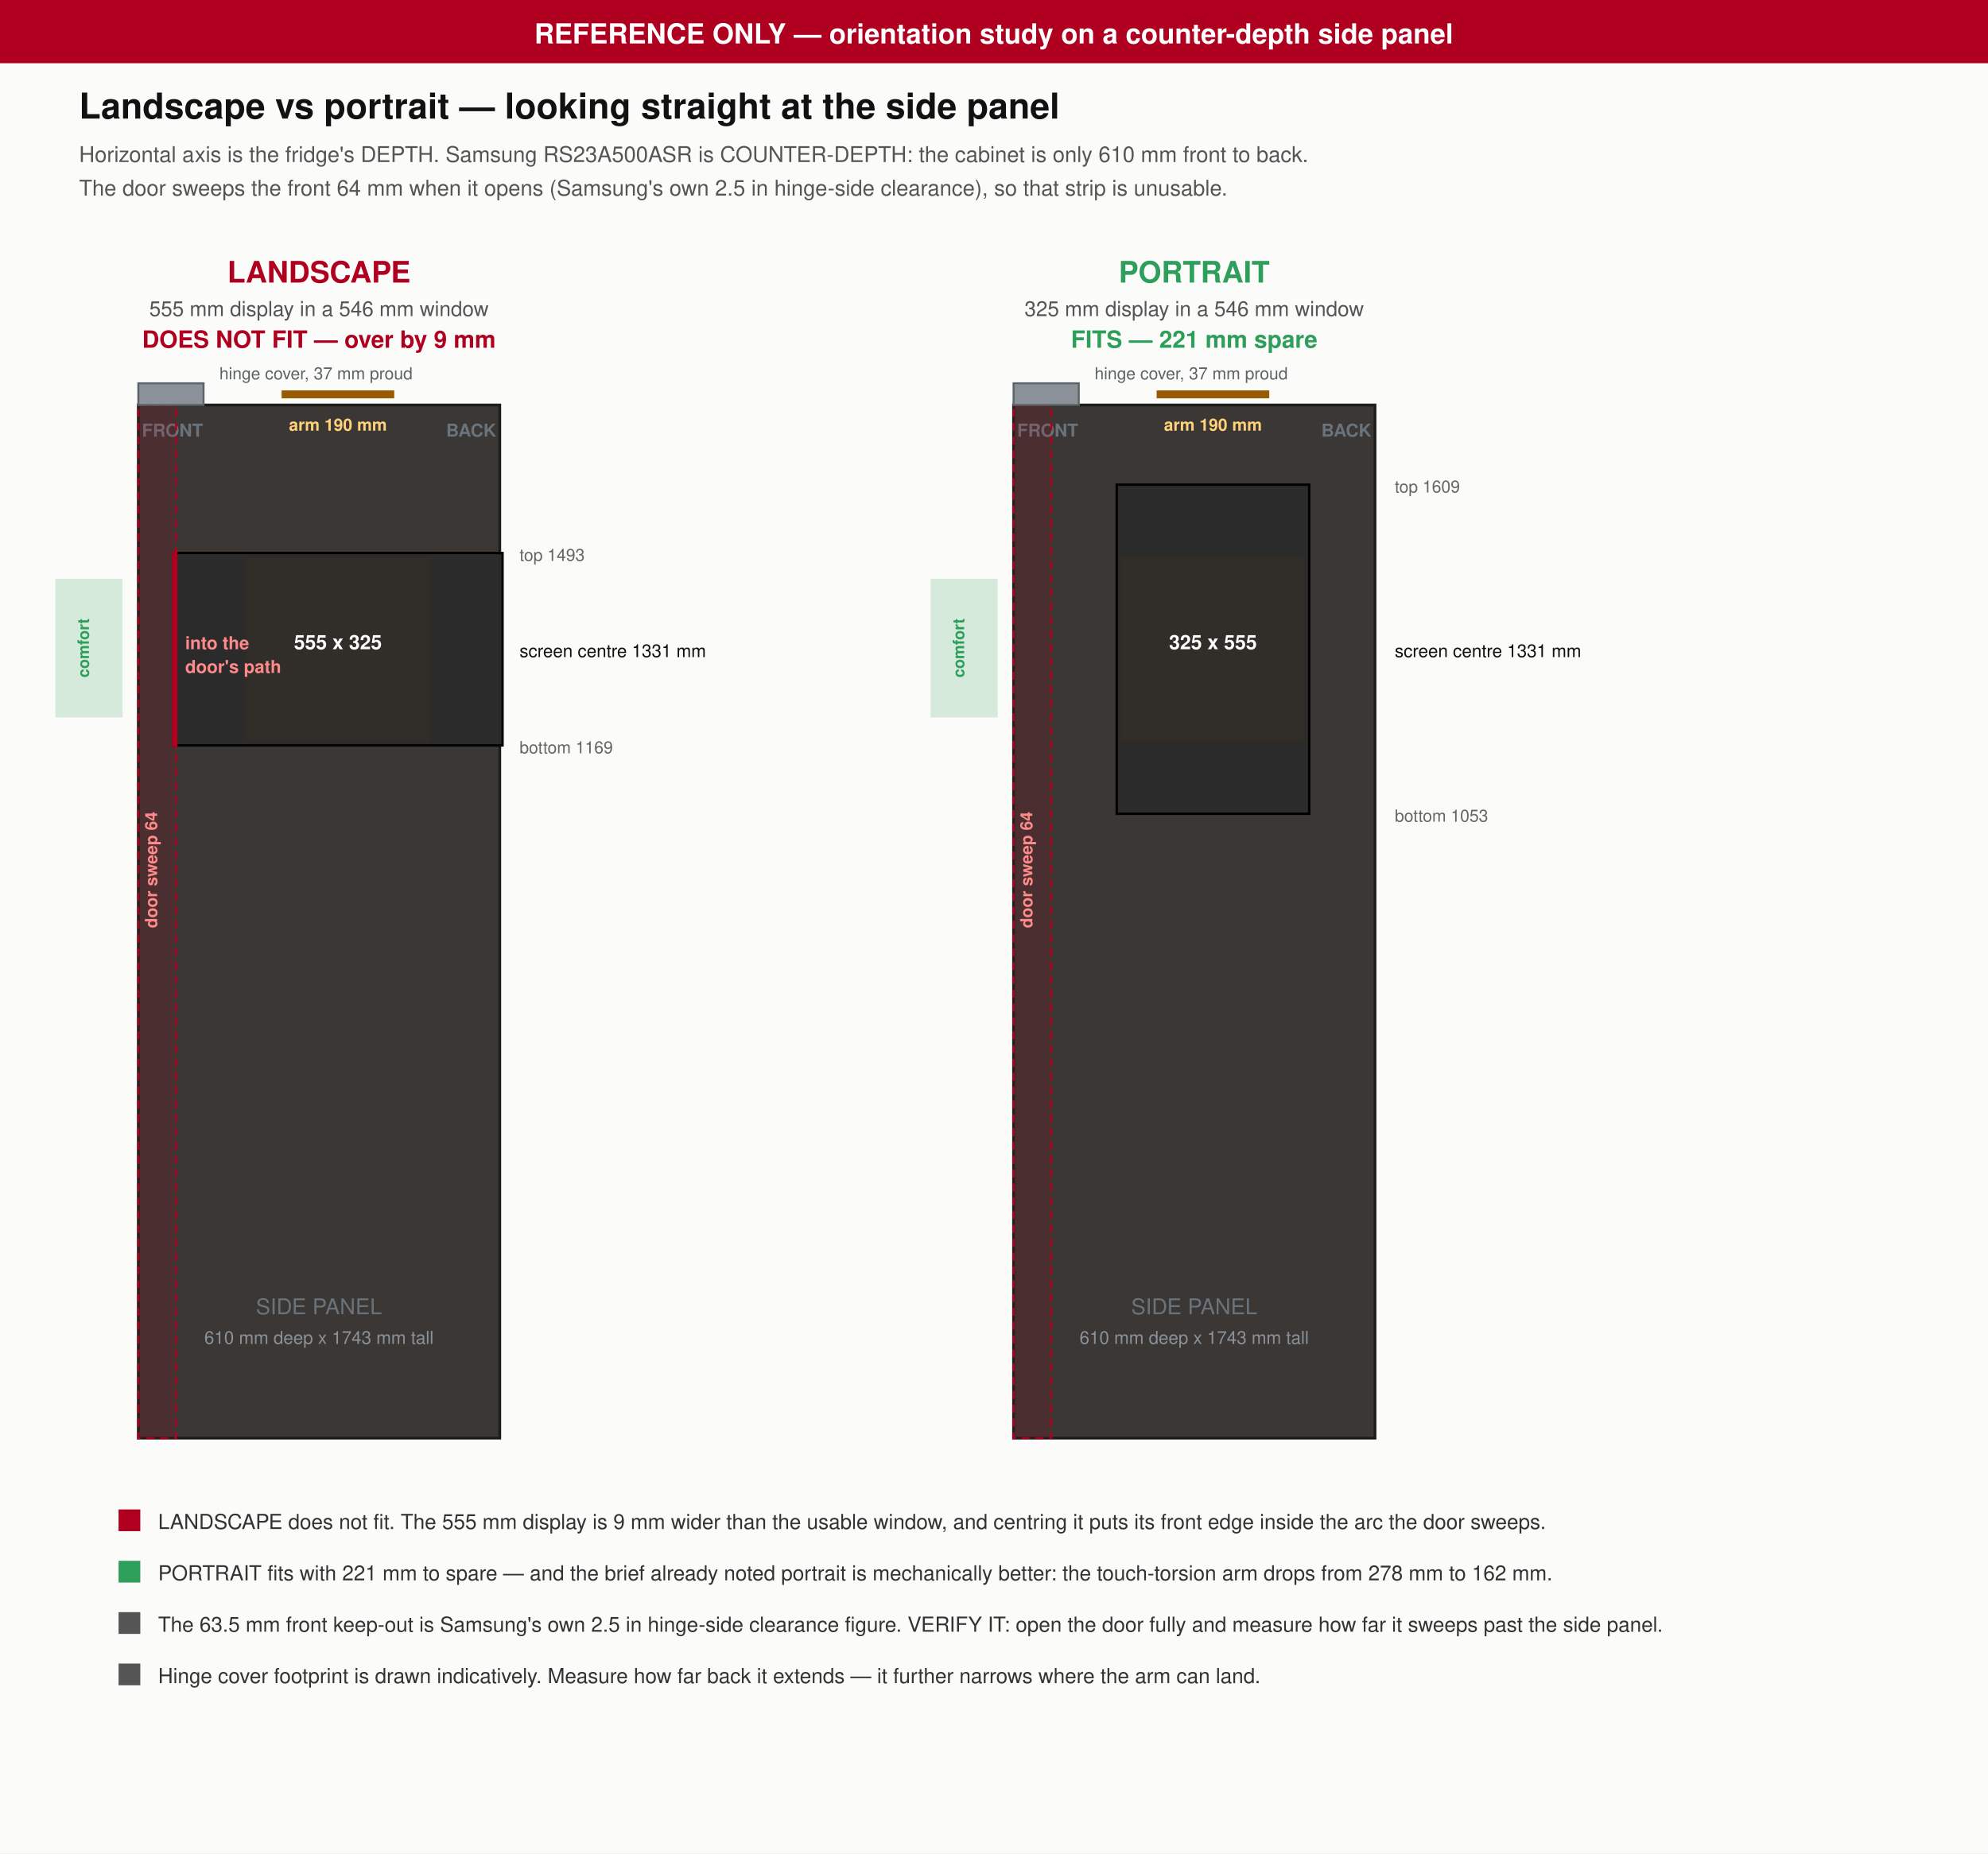
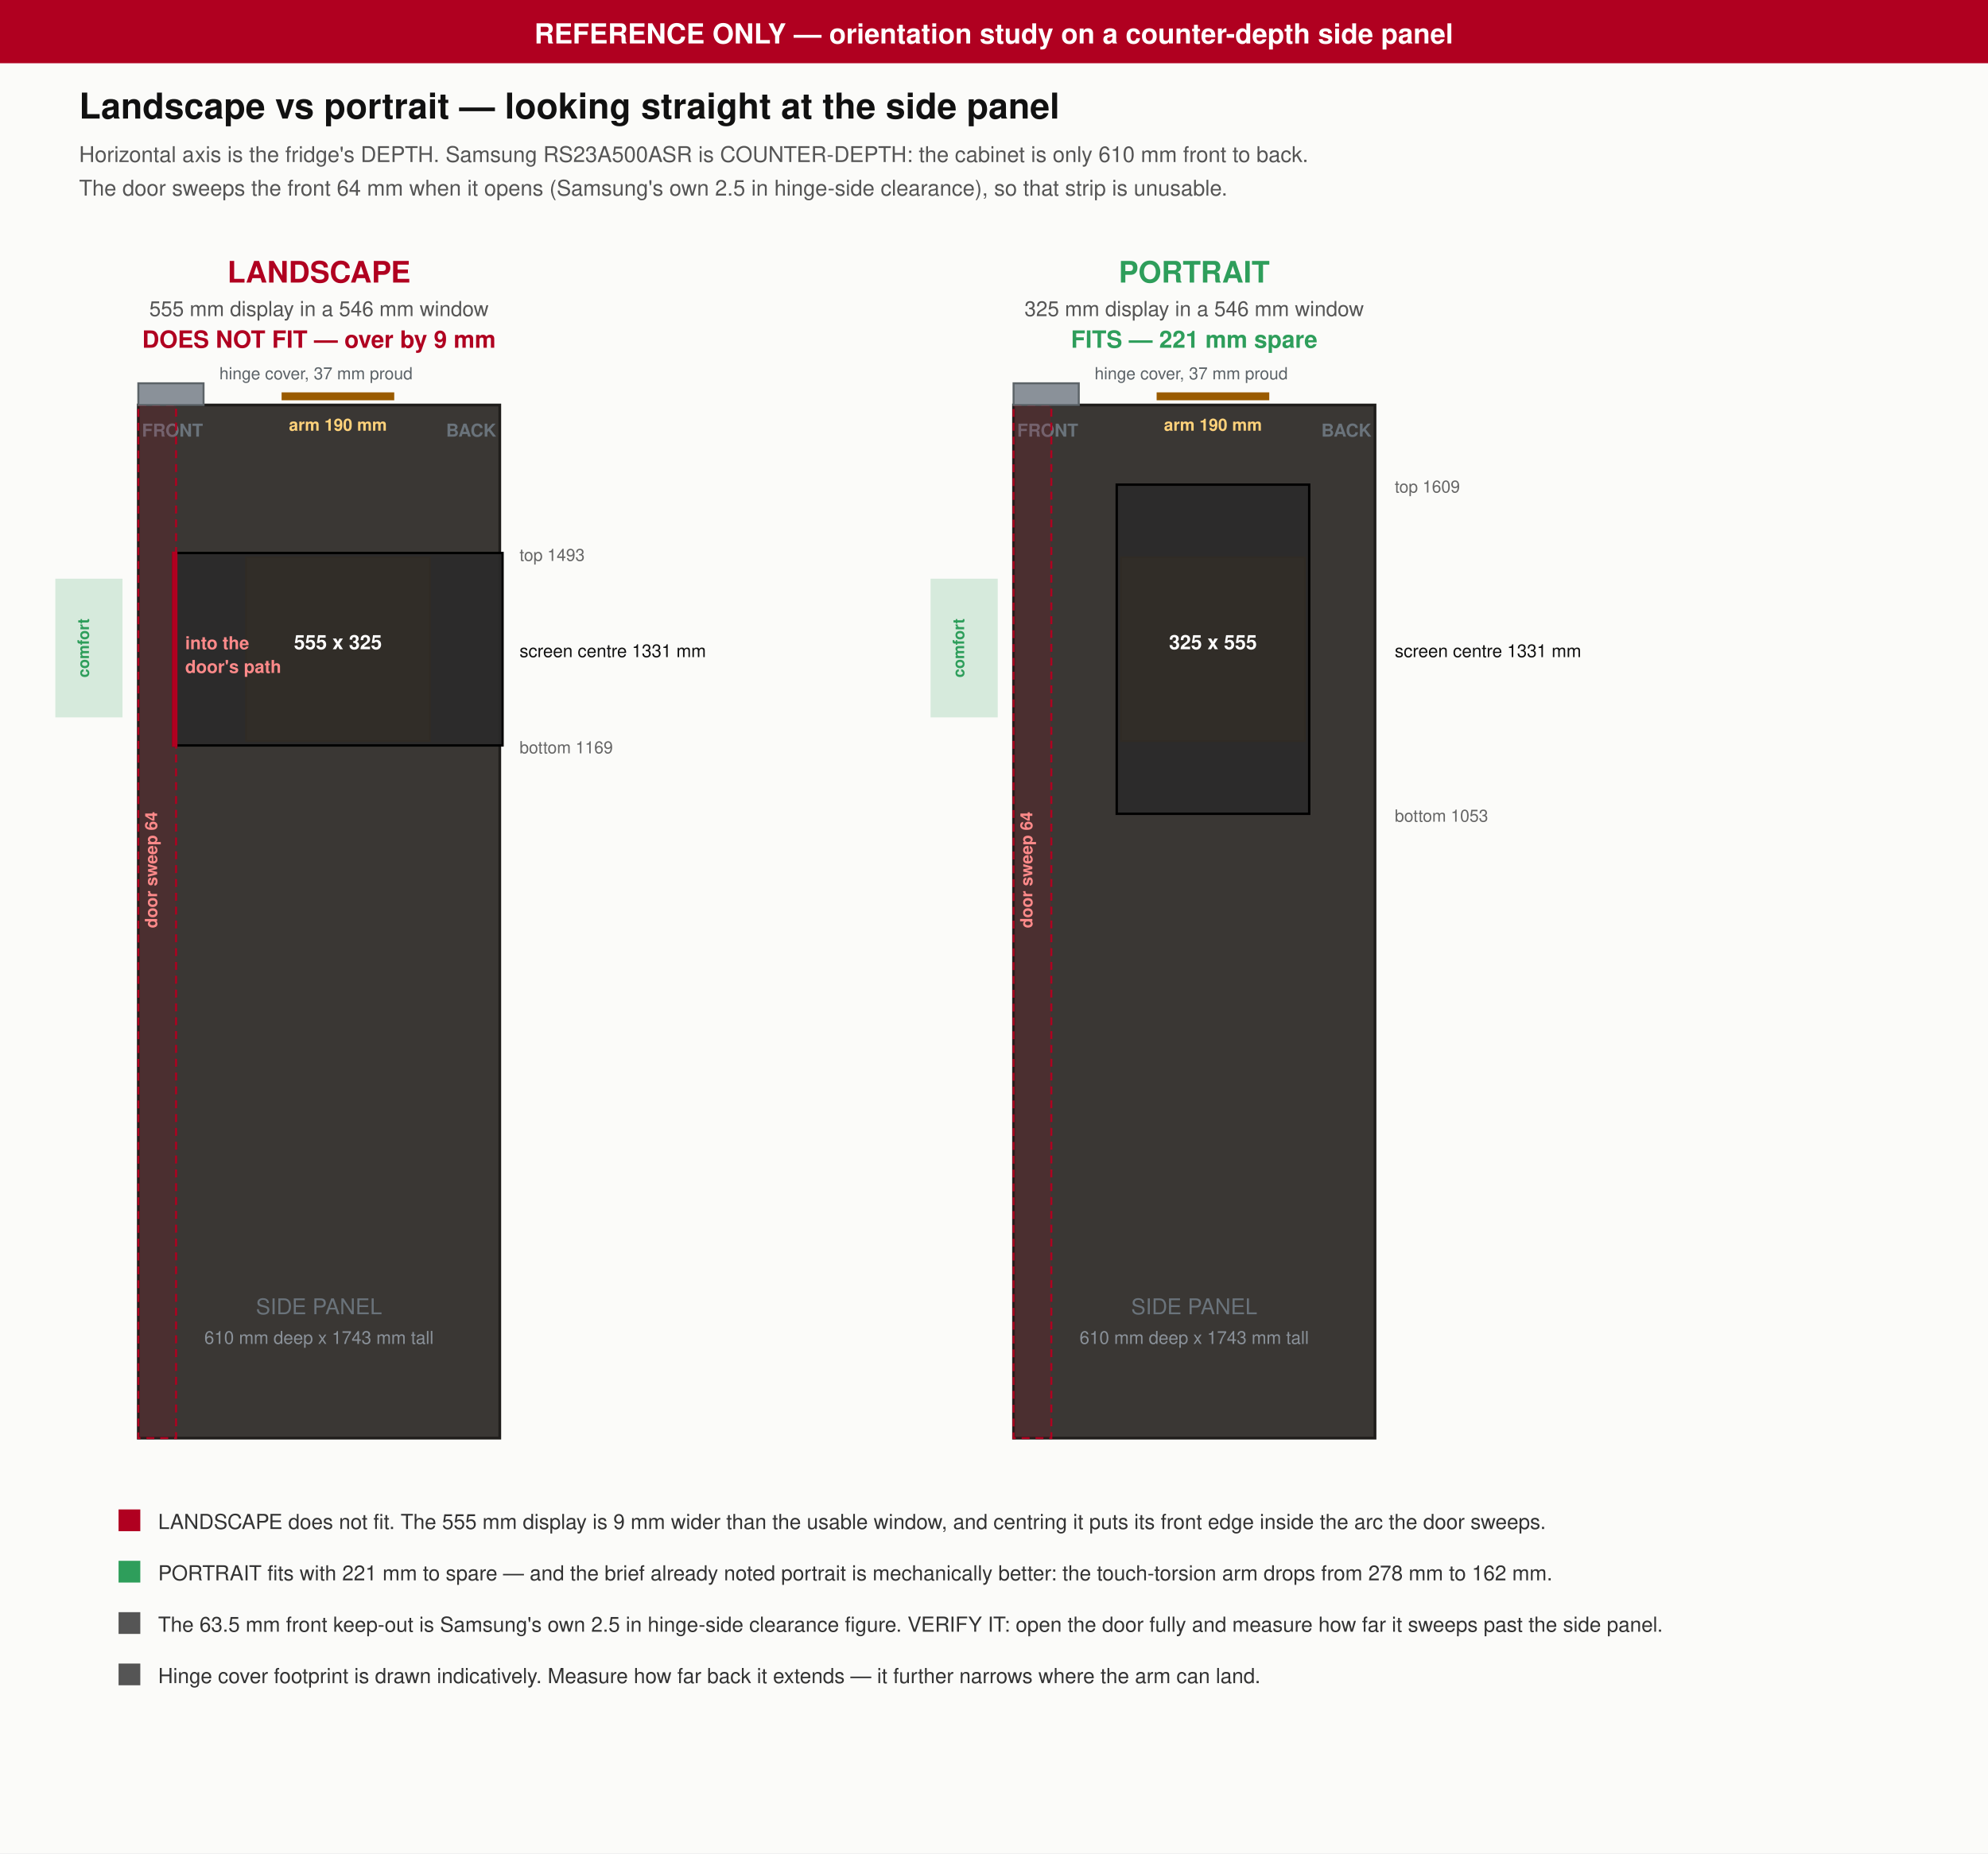
<svg xmlns="http://www.w3.org/2000/svg" width="1006" height="938" viewBox="0 0 1006 938">
  <rect width="1006" height="938" fill="#fbfbf9" />
  <rect x="0" y="0" width="1006" height="32" fill="#b00020" />
  <text x="502.9" y="22.0" font-family="Helvetica,Arial,sans-serif" font-size="14" text-anchor="middle" fill="#fff" font-weight="bold">REFERENCE ONLY — orientation study on a counter-depth side panel</text>
  <text x="40.0" y="60.0" font-family="Helvetica,Arial,sans-serif" font-size="18" text-anchor="start" fill="#111" font-weight="bold">Landscape vs portrait — looking straight at the side panel</text>
  <text x="40.0" y="82.0" font-family="Helvetica,Arial,sans-serif" font-size="11" text-anchor="start" fill="#555" font-weight="normal">Horizontal axis is the fridge's DEPTH. Samsung RS23A500ASR is COUNTER-DEPTH: the cabinet is only 610 mm front to back.</text>
  <text x="40.0" y="99.0" font-family="Helvetica,Arial,sans-serif" font-size="11" text-anchor="start" fill="#555" font-weight="normal">The door sweeps the front 64 mm when it opens (Samsung's own 2.5 in hinge-side clearance), so that strip is unusable.</text>
  <text x="161.4" y="143.0" font-family="Helvetica,Arial,sans-serif" font-size="15" text-anchor="middle" fill="#b00020" font-weight="bold">LANDSCAPE</text>
  <text x="161.4" y="160.0" font-family="Helvetica,Arial,sans-serif" font-size="10.5" text-anchor="middle" fill="#555" font-weight="normal">555 mm display in a 546 mm window</text>
  <text x="161.4" y="176.0" font-family="Helvetica,Arial,sans-serif" font-size="12" text-anchor="middle" fill="#b00020" font-weight="bold">DOES NOT FIT — over by 9 mm</text>
  <rect x="70.0" y="205.0" width="182.9" height="522.9" fill="#3a3734" stroke="#1f1d1b" stroke-width="1.4" />
  <text x="161.4" y="665.2" font-family="Helvetica,Arial,sans-serif" font-size="11" text-anchor="middle" fill="#6a737b" font-weight="normal">SIDE PANEL</text>
  <text x="161.4" y="680.2" font-family="Helvetica,Arial,sans-serif" font-size="9" text-anchor="middle" fill="#8a9199" font-weight="normal">610 mm deep x 1743 mm tall</text>
  <text x="71.8" y="221.0" font-family="Helvetica,Arial,sans-serif" font-size="9" text-anchor="start" fill="#6a737b" font-weight="bold">FRONT</text>
  <text x="251.1" y="221.0" font-family="Helvetica,Arial,sans-serif" font-size="9" text-anchor="end" fill="#6a737b" font-weight="bold">BACK</text>
  <rect x="70.0" y="205.0" width="19.1" height="522.9" fill="#b00020" fill-opacity="0.15" stroke="#b00020" stroke-width="1" stroke-dasharray="4 3" />
  <text x="79.5" y="440.3" font-family="Helvetica,Arial,sans-serif" font-size="8.5" text-anchor="middle" fill="#ff8a8a" font-weight="bold" transform="rotate(-90.0 79.5 440.3)">door sweep 64</text>
  <rect x="70.0" y="194.0" width="33.0" height="11.0" fill="#8a9199" stroke="#5c6368" stroke-width="1" />
  <text x="111.0" y="192.0" font-family="Helvetica,Arial,sans-serif" font-size="8.5" text-anchor="start" fill="#5c6368" font-weight="normal">hinge cover, 37 mm proud</text>
-   <rect x="142.5" y="197.6" width="57.0" height="4" fill="#9a5b00" />
+   <rect x="142.5" y="198.6" width="57.0" height="4" fill="#9a5b00" />
  <text x="171.0" y="218.0" font-family="Helvetica,Arial,sans-serif" font-size="8.5" text-anchor="middle" fill="#ffd27a" font-weight="bold">arm 190 mm</text>
  <rect x="124.5" y="282.1" width="93.0" height="93.0" fill="#9a5b00" fill-opacity="0.45" stroke="#5d3600" stroke-width="1" />
  <rect x="87.7" y="279.9" width="166.6" height="97.4" fill="#2b2b2b" fill-opacity="0.88" stroke="#000" stroke-width="1.2" />
  <text x="171.0" y="328.6" font-family="Helvetica,Arial,sans-serif" font-size="10" text-anchor="middle" fill="#fff" font-weight="bold">555 x 325</text>
  <rect x="87.7" y="279.9" width="1.4" height="97.4" fill="#b00020" fill-opacity="0.45" stroke="#b00020" stroke-width="1.4" />
  <text x="93.7" y="328.6" font-family="Helvetica,Arial,sans-serif" font-size="9" text-anchor="start" fill="#ff8a8a" font-weight="bold">into the</text>
  <text x="93.7" y="340.6" font-family="Helvetica,Arial,sans-serif" font-size="9" text-anchor="start" fill="#ff8a8a" font-weight="bold">door's path</text>
  <rect x="28.0" y="292.9" width="34" height="70.2" fill="#2e9e5b" fill-opacity="0.18" />
  <text x="45.0" y="328.0" font-family="Helvetica,Arial,sans-serif" font-size="8" text-anchor="middle" fill="#2e9e5b" font-weight="bold" transform="rotate(-90.0 45.0 328.0)">comfort</text>
  <text x="262.9" y="332.6" font-family="Helvetica,Arial,sans-serif" font-size="9" text-anchor="start" fill="#111" font-weight="normal">screen centre 1331 mm</text>
  <text x="262.9" y="283.9" font-family="Helvetica,Arial,sans-serif" font-size="8.5" text-anchor="start" fill="#666" font-weight="normal">top 1493</text>
  <text x="262.9" y="381.3" font-family="Helvetica,Arial,sans-serif" font-size="8.5" text-anchor="start" fill="#666" font-weight="normal">bottom 1169</text>
  <text x="604.3" y="143.0" font-family="Helvetica,Arial,sans-serif" font-size="15" text-anchor="middle" fill="#2e9e5b" font-weight="bold">PORTRAIT</text>
  <text x="604.3" y="160.0" font-family="Helvetica,Arial,sans-serif" font-size="10.5" text-anchor="middle" fill="#555" font-weight="normal">325 mm display in a 546 mm window</text>
  <text x="604.3" y="176.0" font-family="Helvetica,Arial,sans-serif" font-size="12" text-anchor="middle" fill="#2e9e5b" font-weight="bold">FITS — 221 mm spare</text>
  <rect x="512.9" y="205.0" width="182.9" height="522.9" fill="#3a3734" stroke="#1f1d1b" stroke-width="1.4" />
  <text x="604.3" y="665.2" font-family="Helvetica,Arial,sans-serif" font-size="11" text-anchor="middle" fill="#6a737b" font-weight="normal">SIDE PANEL</text>
  <text x="604.3" y="680.2" font-family="Helvetica,Arial,sans-serif" font-size="9" text-anchor="middle" fill="#8a9199" font-weight="normal">610 mm deep x 1743 mm tall</text>
  <text x="514.7" y="221.0" font-family="Helvetica,Arial,sans-serif" font-size="9" text-anchor="start" fill="#6a737b" font-weight="bold">FRONT</text>
  <text x="694.0" y="221.0" font-family="Helvetica,Arial,sans-serif" font-size="9" text-anchor="end" fill="#6a737b" font-weight="bold">BACK</text>
  <rect x="512.9" y="205.0" width="19.1" height="522.9" fill="#b00020" fill-opacity="0.15" stroke="#b00020" stroke-width="1" stroke-dasharray="4 3" />
  <text x="522.4" y="440.3" font-family="Helvetica,Arial,sans-serif" font-size="8.5" text-anchor="middle" fill="#ff8a8a" font-weight="bold" transform="rotate(-90.0 522.4 440.3)">door sweep 64</text>
  <rect x="512.9" y="194.0" width="33.0" height="11.0" fill="#8a9199" stroke="#5c6368" stroke-width="1" />
  <text x="553.9" y="192.0" font-family="Helvetica,Arial,sans-serif" font-size="8.5" text-anchor="start" fill="#5c6368" font-weight="normal">hinge cover, 37 mm proud</text>
-   <rect x="585.3" y="197.6" width="57.0" height="4" fill="#9a5b00" />
+   <rect x="585.3" y="198.6" width="57.0" height="4" fill="#9a5b00" />
  <text x="613.8" y="218.0" font-family="Helvetica,Arial,sans-serif" font-size="8.5" text-anchor="middle" fill="#ffd27a" font-weight="bold">arm 190 mm</text>
  <rect x="567.3" y="282.1" width="93.0" height="93.0" fill="#9a5b00" fill-opacity="0.45" stroke="#5d3600" stroke-width="1" />
  <rect x="565.1" y="245.3" width="97.4" height="166.6" fill="#2b2b2b" fill-opacity="0.88" stroke="#000" stroke-width="1.2" />
  <text x="613.8" y="328.6" font-family="Helvetica,Arial,sans-serif" font-size="10" text-anchor="middle" fill="#fff" font-weight="bold">325 x 555</text>
  <rect x="470.9" y="292.9" width="34" height="70.2" fill="#2e9e5b" fill-opacity="0.18" />
  <text x="487.9" y="328.0" font-family="Helvetica,Arial,sans-serif" font-size="8" text-anchor="middle" fill="#2e9e5b" font-weight="bold" transform="rotate(-90.0 487.9 328.0)">comfort</text>
  <text x="705.8" y="332.6" font-family="Helvetica,Arial,sans-serif" font-size="9" text-anchor="start" fill="#111" font-weight="normal">screen centre 1331 mm</text>
  <text x="705.8" y="249.3" font-family="Helvetica,Arial,sans-serif" font-size="8.5" text-anchor="start" fill="#666" font-weight="normal">top 1609</text>
  <text x="705.8" y="415.9" font-family="Helvetica,Arial,sans-serif" font-size="8.5" text-anchor="start" fill="#666" font-weight="normal">bottom 1053</text>
  <rect x="60" y="764" width="11" height="11" fill="#b00020" />
  <text x="80.0" y="773.9" font-family="Helvetica,Arial,sans-serif" font-size="10.5" text-anchor="start" fill="#333" font-weight="normal">LANDSCAPE does not fit. The 555 mm display is 9 mm wider than the usable window, and centring it puts its front edge inside the arc the door sweeps.</text>
  <rect x="60" y="790" width="11" height="11" fill="#2e9e5b" />
  <text x="80.0" y="799.9" font-family="Helvetica,Arial,sans-serif" font-size="10.5" text-anchor="start" fill="#333" font-weight="normal">PORTRAIT fits with 221 mm to spare — and the brief already noted portrait is mechanically better: the touch-torsion arm drops from 278 mm to 162 mm.</text>
  <rect x="60" y="816" width="11" height="11" fill="#555" />
  <text x="80.0" y="825.9" font-family="Helvetica,Arial,sans-serif" font-size="10.5" text-anchor="start" fill="#333" font-weight="normal">The 63.5 mm front keep-out is Samsung's own 2.5 in hinge-side clearance figure. VERIFY IT: open the door fully and measure how far it sweeps past the side panel.</text>
  <rect x="60" y="842" width="11" height="11" fill="#555" />
  <text x="80.0" y="851.9" font-family="Helvetica,Arial,sans-serif" font-size="10.5" text-anchor="start" fill="#333" font-weight="normal">Hinge cover footprint is drawn indicatively. Measure how far back it extends — it further narrows where the arm can land.</text>
</svg>
